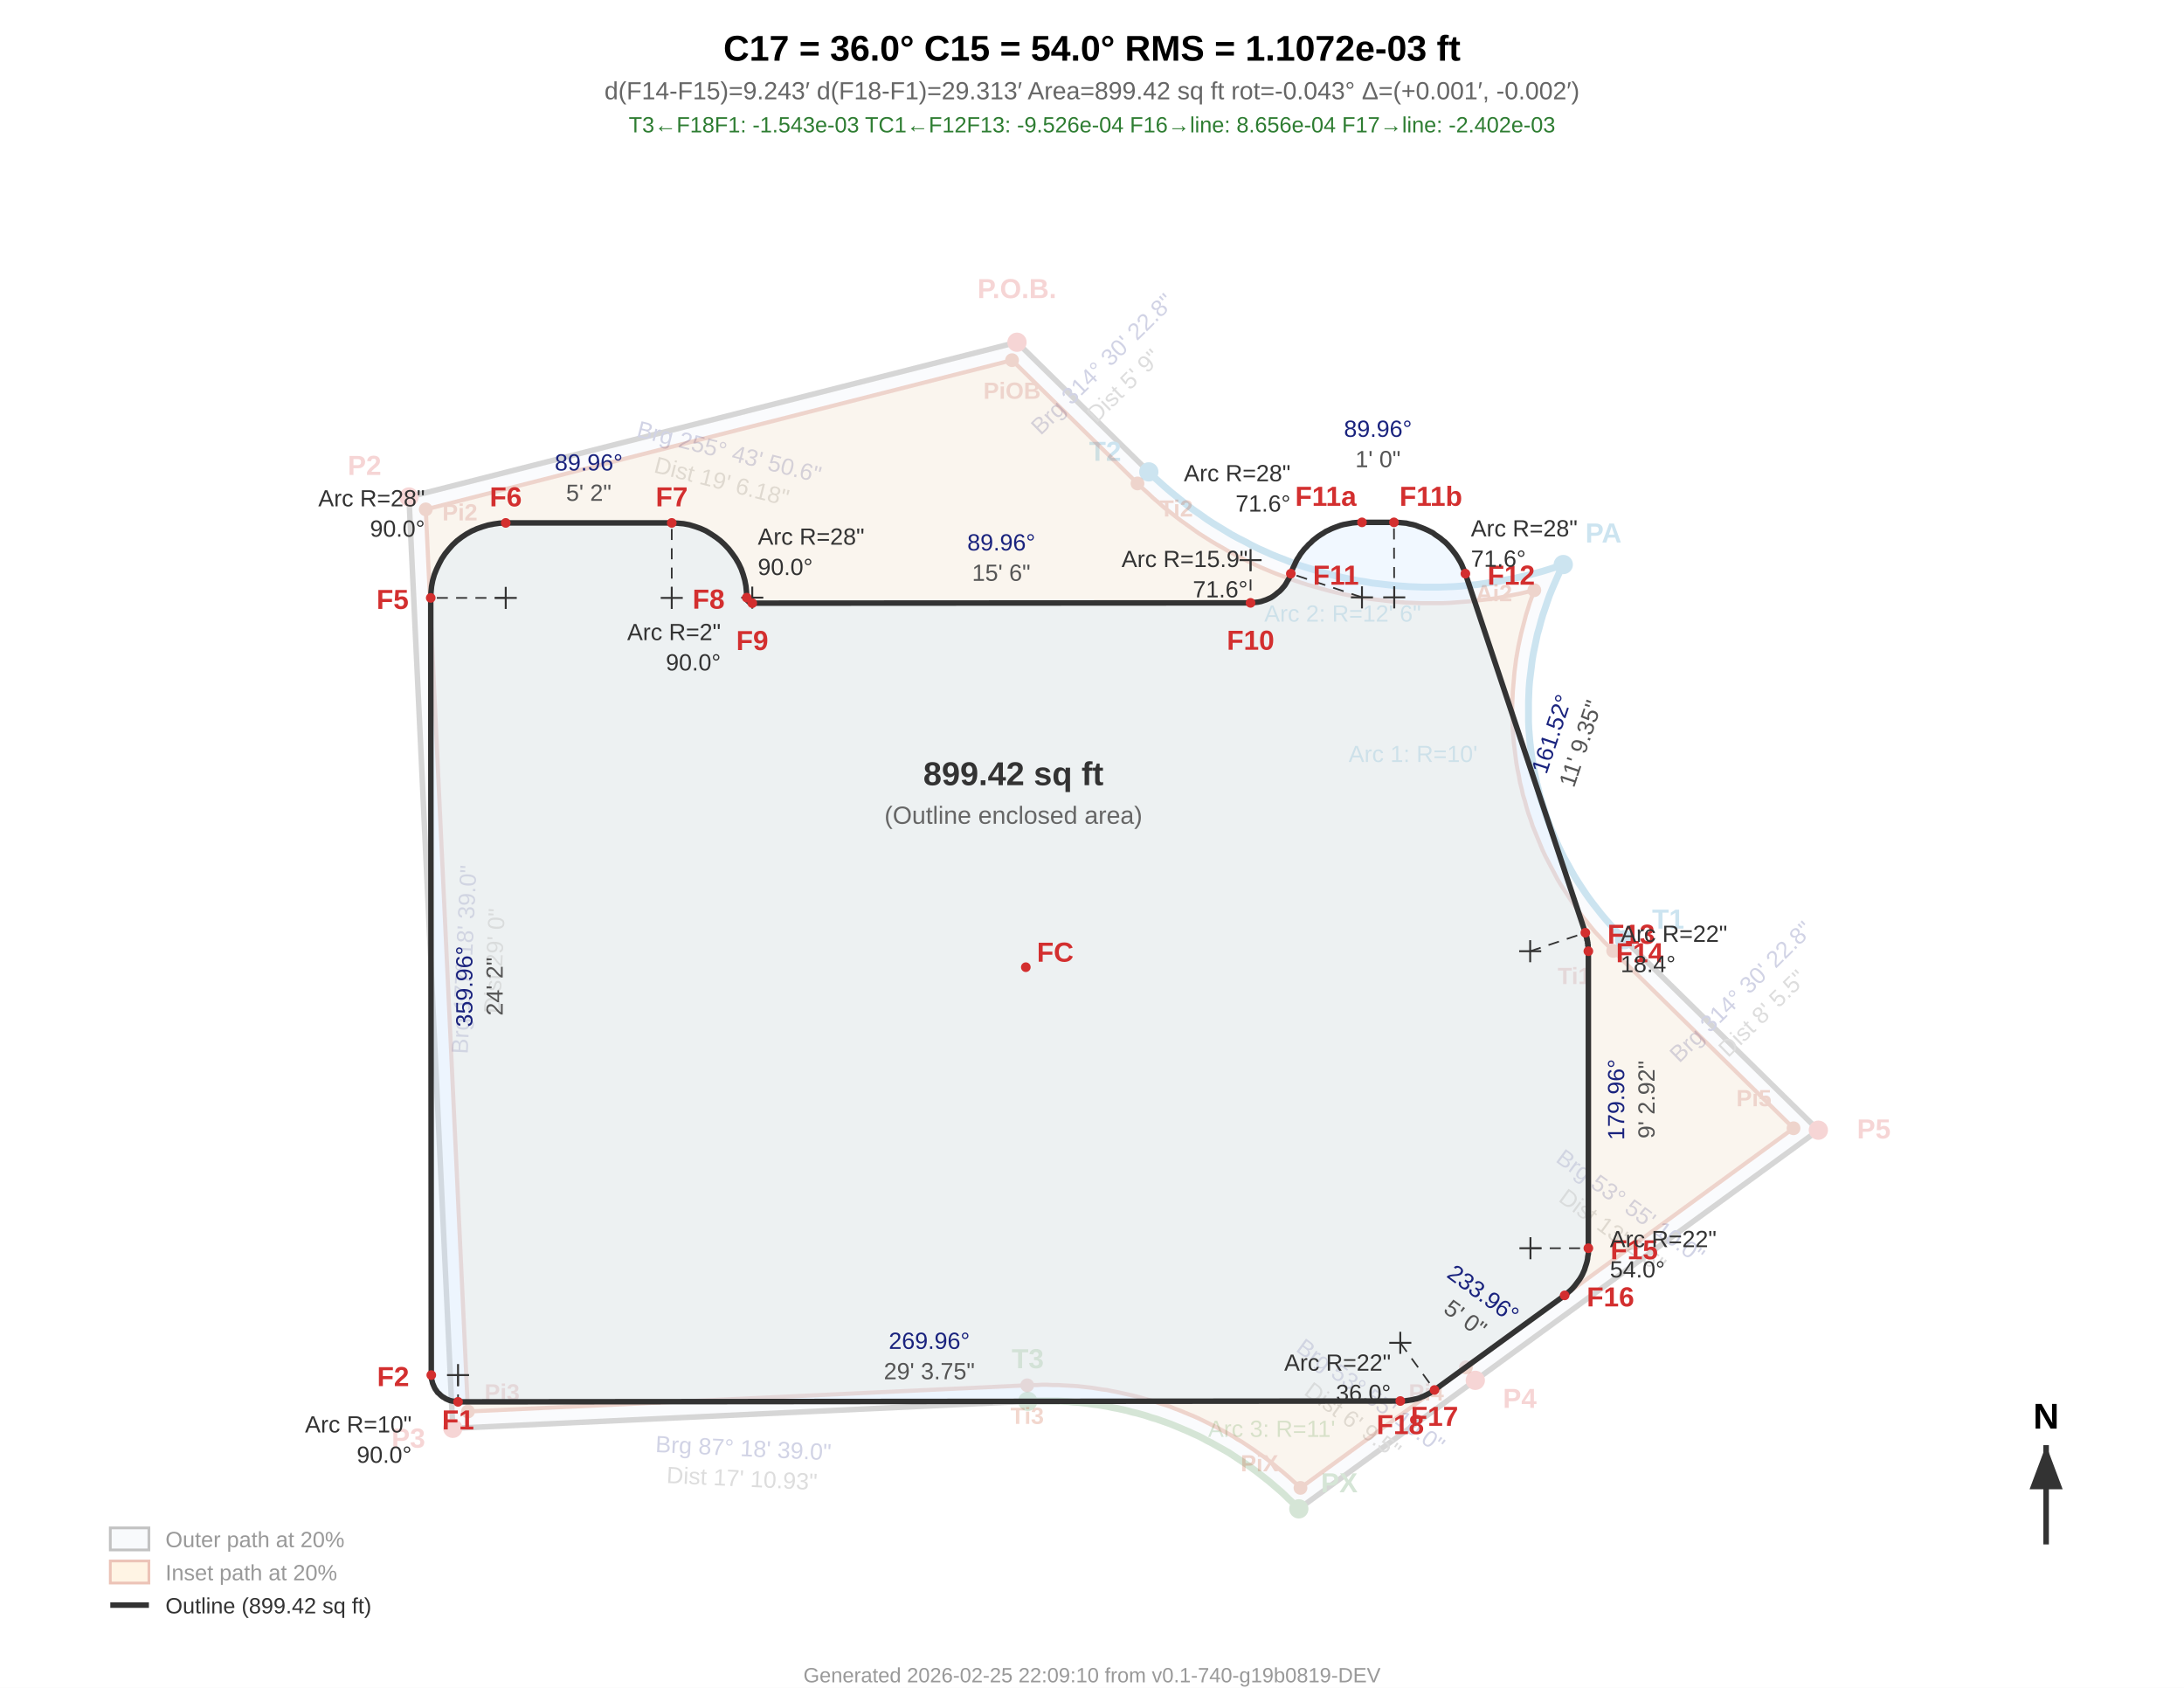
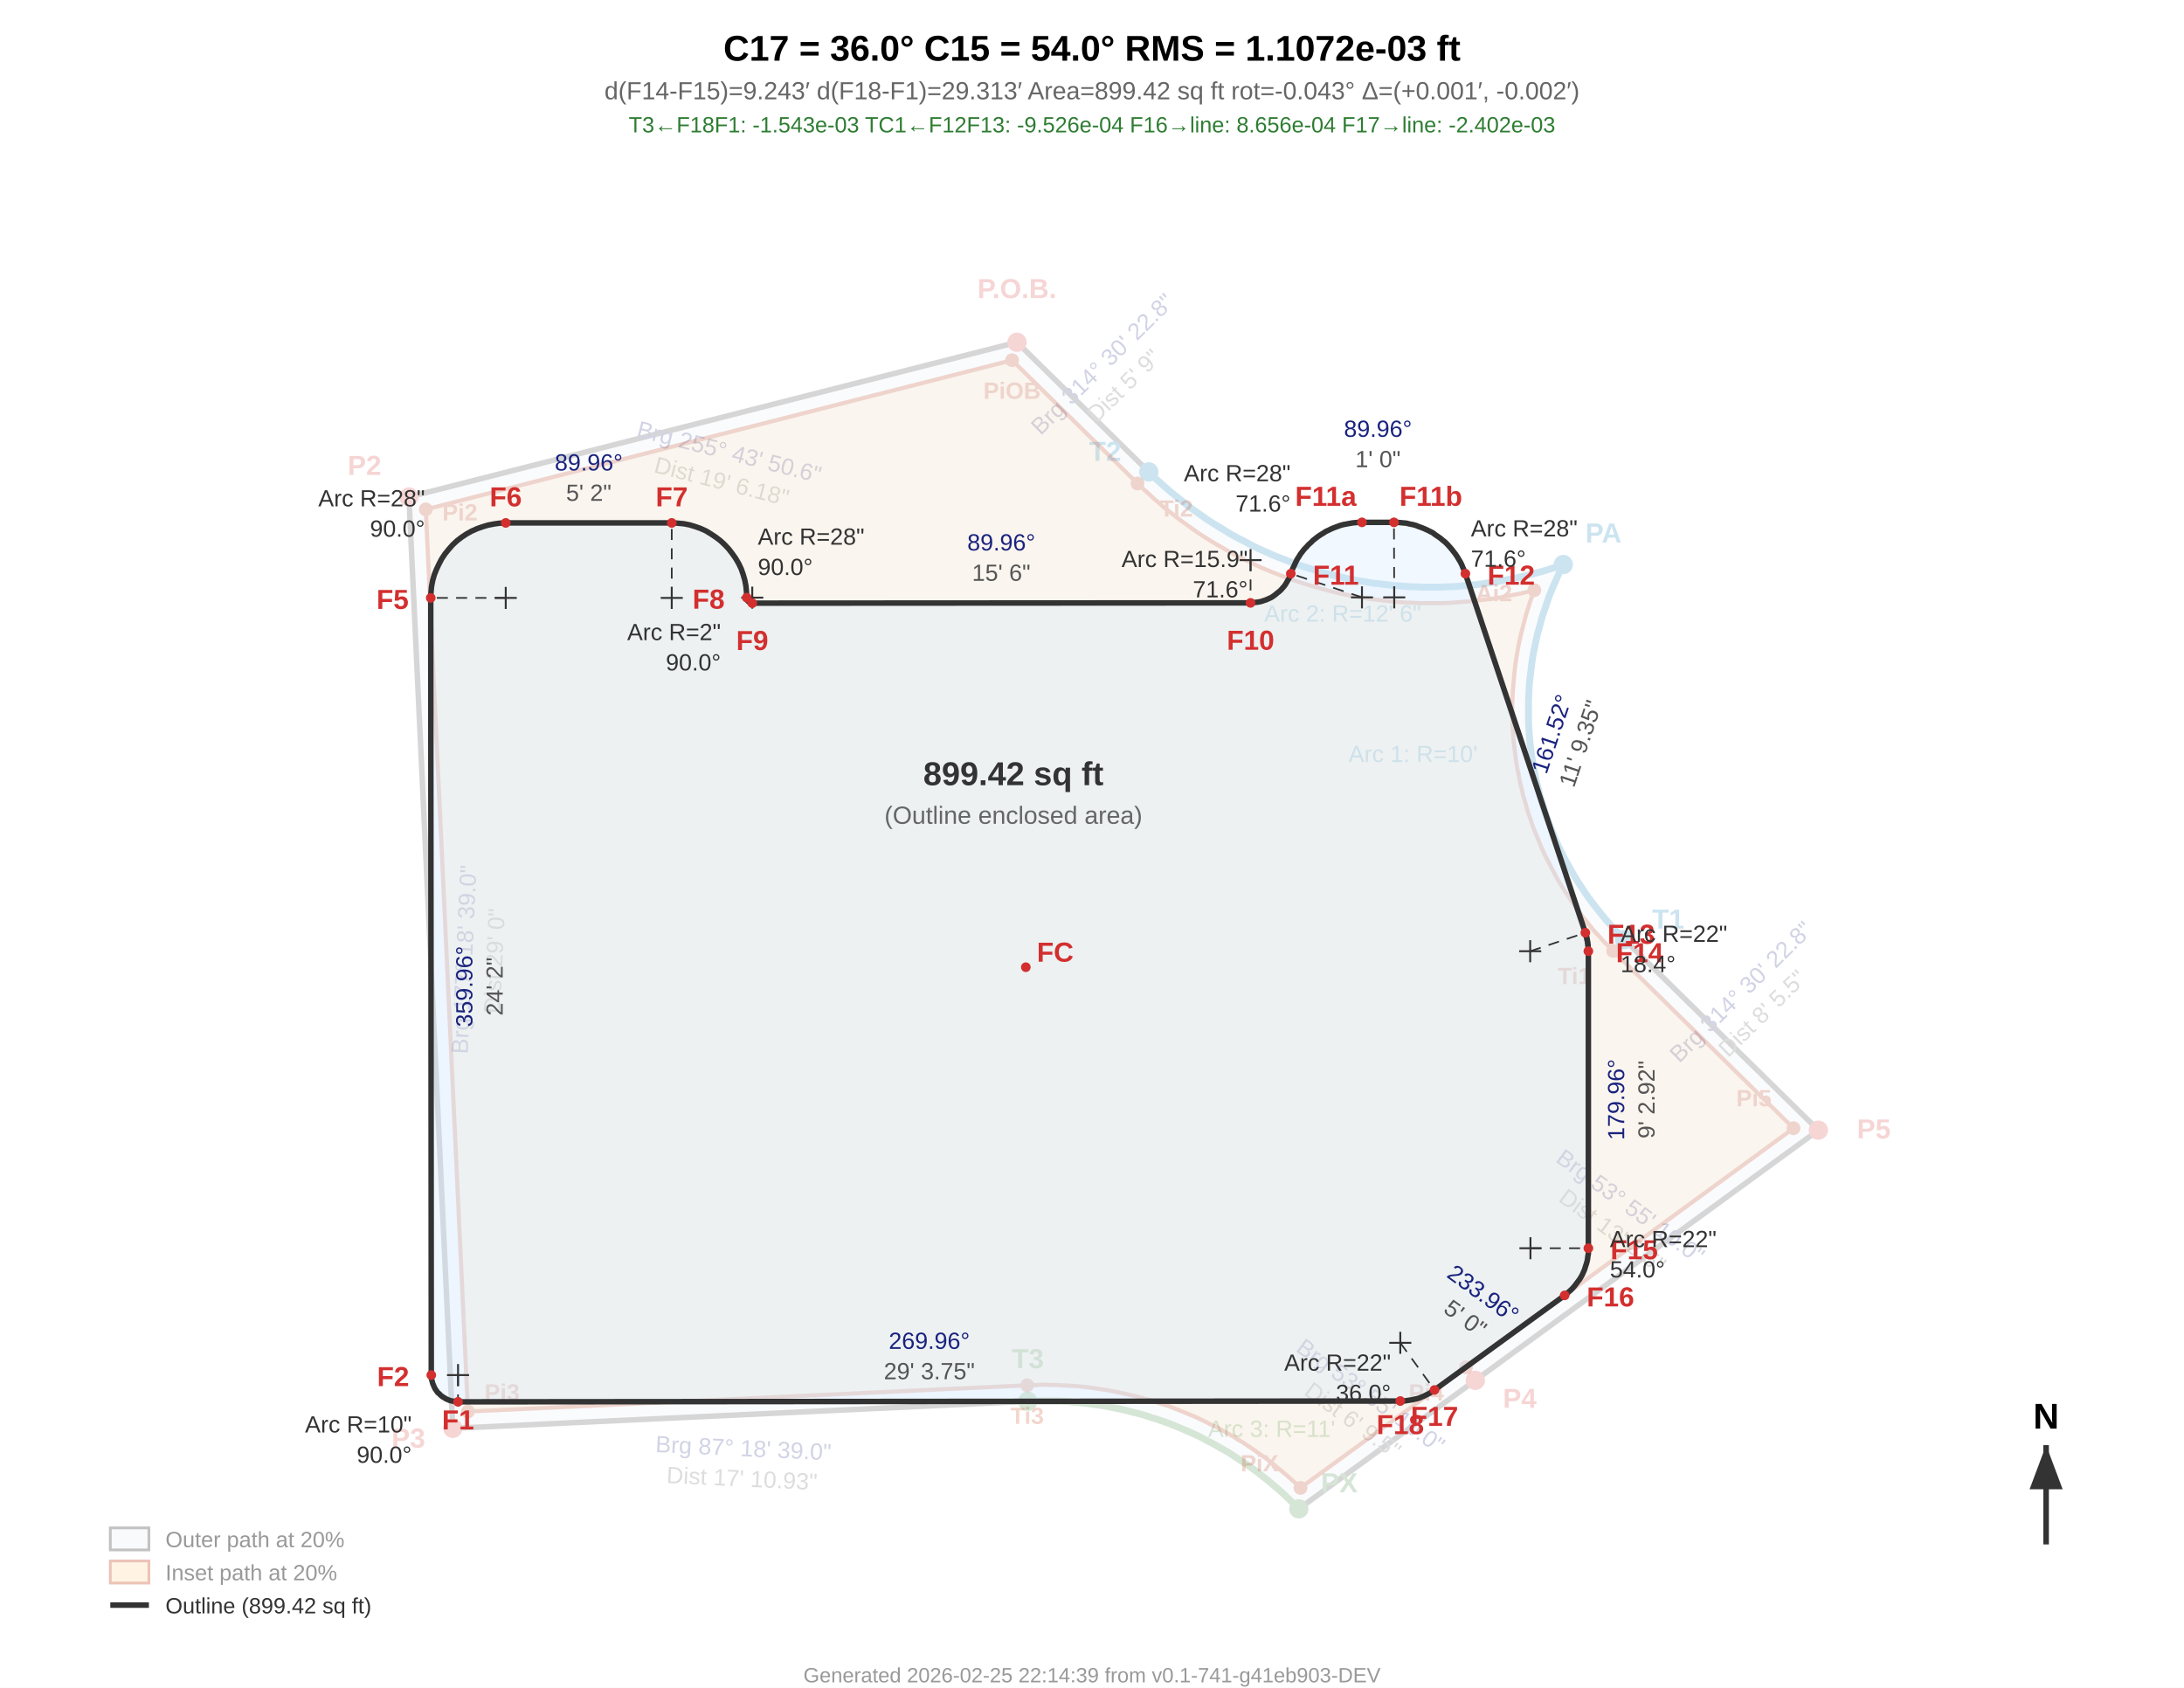
<svg xmlns="http://www.w3.org/2000/svg" width="792" height="612" viewBox="0 0 792 612">
  <rect width="792" height="612" fill="white" />
  <defs>
    <marker id="ah" markerWidth="8" markerHeight="6" refX="8" refY="3" orient="auto">
      <polygon points="0 0, 8 3, 0 6" fill="#333" />
    </marker>
    <clipPath id="page">
      <rect width="792" height="612" />
    </clipPath>
  </defs>
  <text x="396.0" y="22" text-anchor="middle" font-family="Arial" font-size="13" font-weight="bold">C17 = 36.0°   C15 = 54.0°   RMS = 1.1072e-03 ft</text>
  <text x="396.0" y="36" text-anchor="middle" font-family="Arial" font-size="9" fill="#666">d(F14-F15)=9.243′  d(F18-F1)=29.313′  Area=899.42 sq ft  rot=-0.043°  Δ=(+0.001′, -0.002′)</text>
  <text x="396.0" y="48" text-anchor="middle" font-family="Arial" font-size="8" fill="#2E7D32">T3←F18F1: -1.543e-03   TC1←F12F13: -9.526e-04   F16→line: 8.656e-04   F17→line: -2.402e-03</text>
  <g opacity="0.2">
    <polygon points="368.8,124.1 148.3,180.2 164.2,517.9 535.0,500.5 659.4,409.8" fill="none" stroke="#bbb" stroke-width="0.8" stroke-dasharray="4,4" />
    <polygon points="368.8,124.1 148.3,180.2 164.2,517.9 372.7,508.1 374.6,508.0 376.4,508.0 378.2,508.0 380.0,508.0 381.8,508.0 383.6,508.0 385.5,508.1 387.3,508.2 389.1,508.4 390.9,508.5 392.7,508.7 394.5,508.9 396.3,509.2 398.1,509.4 399.9,509.7 401.7,510.0 403.5,510.4 405.2,510.7 407.0,511.1 408.8,511.5 410.5,512.0 412.3,512.4 414.1,512.9 415.8,513.4 417.5,514.0 419.3,514.5 421.0,515.1 422.7,515.7 424.4,516.3 426.1,517.0 427.8,517.7 429.4,518.4 431.1,519.1 432.8,519.9 434.4,520.6 436.0,521.4 437.6,522.3 439.2,523.1 440.8,524.0 442.4,524.9 444.0,525.8 445.6,526.7 447.1,527.7 448.6,528.7 450.1,529.7 451.6,530.7 453.1,531.7 454.6,532.8 456.1,533.9 457.5,535.0 458.9,536.1 460.3,537.2 461.7,538.4 463.1,539.6 464.5,540.8 465.8,542.0 467.1,543.3 468.4,544.5 469.7,545.8 471.0,547.1 535.0,500.5 659.4,409.8 589.1,340.7 587.4,338.9 585.7,337.2 584.0,335.3 582.4,333.5 580.8,331.6 579.3,329.7 577.8,327.8 576.3,325.8 574.9,323.8 573.5,321.7 572.2,319.7 570.9,317.6 569.7,315.5 568.5,313.3 567.3,311.2 566.2,309.0 565.1,306.7 564.1,304.5 563.2,302.3 562.2,300.0 561.4,297.7 560.6,295.4 559.8,293.0 559.1,290.7 558.4,288.3 557.8,285.9 557.2,283.6 556.7,281.2 556.2,278.7 555.8,276.3 555.4,273.9 555.1,271.5 554.8,269.0 554.6,266.6 554.4,264.1 554.3,261.7 554.3,259.2 554.3,256.8 554.3,254.3 554.4,251.8 554.5,249.4 554.7,246.9 555.0,244.5 555.3,242.1 555.6,239.6 556.0,237.2 556.5,234.8 557.0,232.4 557.5,230.0 558.2,227.6 558.8,225.3 559.5,222.9 560.3,220.6 561.1,218.2 561.9,215.9 562.8,213.7 563.8,211.4 564.8,209.1 565.8,206.9 566.9,204.7 564.3,205.6 561.8,206.4 559.2,207.2 556.6,207.9 553.9,208.6 551.3,209.2 548.7,209.8 546.0,210.3 543.4,210.8 540.7,211.2 538.0,211.6 535.3,212.0 532.6,212.2 529.9,212.5 527.3,212.7 524.5,212.8 521.8,212.9 519.1,212.9 516.4,212.9 513.7,212.8 511.0,212.7 508.3,212.5 505.6,212.3 502.9,212.0 500.3,211.7 497.6,211.4 494.9,210.9 492.2,210.5 489.6,210.0 486.9,209.4 484.3,208.8 481.7,208.1 479.1,207.4 476.5,206.6 473.9,205.8 471.3,205.0 468.8,204.1 466.3,203.1 463.7,202.1 461.2,201.1 458.8,200.0 456.3,198.9 453.9,197.7 451.5,196.4 449.1,195.2 446.7,193.9 444.4,192.5 442.1,191.1 439.8,189.7 437.5,188.2 435.3,186.6 433.1,185.1 430.9,183.5 428.8,181.8 426.7,180.1 424.6,178.4 422.5,176.6 420.5,174.8 418.5,173.0 416.6,171.1" fill="#e8edf5" stroke="none" />
    <line x1="368.8" y1="124.1" x2="148.3" y2="180.2" stroke="#333" stroke-width="2.0" />
    <line x1="148.3" y1="180.2" x2="164.2" y2="517.9" stroke="#333" stroke-width="2.0" />
    <line x1="164.2" y1="517.9" x2="372.7" y2="508.1" stroke="#333" stroke-width="2.0" />
    <line x1="471.0" y1="547.1" x2="535.0" y2="500.5" stroke="#333" stroke-width="2.0" />
    <line x1="535.0" y1="500.5" x2="659.4" y2="409.8" stroke="#333" stroke-width="2.0" />
    <line x1="659.4" y1="409.8" x2="589.1" y2="340.7" stroke="#333" stroke-width="2.0" />
    <line x1="416.6" y1="171.1" x2="368.8" y2="124.1" stroke="#333" stroke-width="2.0" />
    <polyline points="589.1,340.7 587.4,338.9 585.7,337.2 584.0,335.3 582.4,333.5 580.8,331.6 579.3,329.7 577.8,327.8 576.3,325.8 574.9,323.8 573.5,321.7 572.2,319.7 570.9,317.6 569.7,315.5 568.5,313.3 567.3,311.2 566.2,309.0 565.1,306.7 564.1,304.5 563.2,302.3 562.2,300.0 561.4,297.7 560.6,295.4 559.8,293.0 559.1,290.7 558.4,288.3 557.8,285.9 557.2,283.6 556.7,281.2 556.2,278.7 555.8,276.3 555.4,273.9 555.1,271.5 554.8,269.0 554.6,266.6 554.4,264.1 554.3,261.7 554.3,259.2 554.3,256.8 554.3,254.3 554.4,251.8 554.5,249.4 554.7,246.9 555.0,244.5 555.3,242.1 555.6,239.6 556.0,237.2 556.5,234.8 557.0,232.4 557.5,230.0 558.2,227.6 558.8,225.3 559.5,222.9 560.3,220.6 561.1,218.2 561.9,215.9 562.8,213.7 563.8,211.4 564.8,209.1 565.8,206.9 566.9,204.7" fill="none" stroke="#0077B6" stroke-width="2.5" stroke-linecap="round" />
    <polyline points="566.9,204.7 564.3,205.6 561.8,206.4 559.2,207.2 556.6,207.9 553.9,208.6 551.3,209.2 548.7,209.8 546.0,210.3 543.4,210.8 540.7,211.2 538.0,211.6 535.3,212.0 532.6,212.2 529.9,212.5 527.3,212.7 524.5,212.8 521.8,212.9 519.1,212.9 516.4,212.9 513.7,212.8 511.0,212.7 508.3,212.5 505.6,212.3 502.9,212.0 500.3,211.7 497.6,211.4 494.9,210.9 492.2,210.5 489.6,210.0 486.9,209.4 484.3,208.8 481.7,208.1 479.1,207.4 476.5,206.6 473.9,205.8 471.3,205.0 468.8,204.1 466.3,203.1 463.7,202.1 461.2,201.1 458.8,200.0 456.3,198.9 453.9,197.7 451.5,196.4 449.1,195.2 446.7,193.9 444.4,192.5 442.1,191.1 439.8,189.7 437.5,188.2 435.3,186.6 433.1,185.1 430.9,183.5 428.8,181.8 426.7,180.1 424.6,178.4 422.5,176.6 420.5,174.8 418.5,173.0 416.6,171.1" fill="none" stroke="#0077B6" stroke-width="2.5" stroke-linecap="round" />
    <polyline points="372.7,508.1 374.6,508.0 376.4,508.0 378.2,508.0 380.0,508.0 381.8,508.0 383.6,508.0 385.5,508.1 387.3,508.2 389.1,508.4 390.9,508.5 392.7,508.7 394.5,508.9 396.3,509.2 398.1,509.4 399.9,509.7 401.7,510.0 403.5,510.4 405.2,510.7 407.0,511.1 408.8,511.5 410.5,512.0 412.3,512.4 414.1,512.9 415.8,513.4 417.5,514.0 419.3,514.5 421.0,515.1 422.7,515.7 424.4,516.3 426.1,517.0 427.8,517.7 429.4,518.4 431.1,519.1 432.8,519.9 434.4,520.6 436.0,521.4 437.6,522.3 439.2,523.1 440.8,524.0 442.4,524.9 444.0,525.8 445.6,526.7 447.1,527.7 448.6,528.7 450.1,529.7 451.6,530.7 453.1,531.7 454.6,532.8 456.1,533.9 457.5,535.0 458.9,536.1 460.3,537.2 461.7,538.4 463.1,539.6 464.5,540.8 465.8,542.0 467.1,543.3 468.4,544.5 469.7,545.8 471.0,547.1" fill="none" stroke="#2E7D32" stroke-width="2.5" stroke-linecap="round" />
    <circle cx="368.8" cy="124.1" r="3.5" fill="#d32f2f" />
    <text x="368.8" y="108.1" text-anchor="middle" font-family="Arial" font-size="10" font-weight="bold" fill="#d32f2f">P.O.B.</text>
    <circle cx="148.3" cy="180.2" r="3.5" fill="#d32f2f" />
    <text x="138.3" y="172.2" text-anchor="end" font-family="Arial" font-size="10" font-weight="bold" fill="#d32f2f">P2</text>
    <circle cx="164.2" cy="517.9" r="3.5" fill="#d32f2f" />
    <text x="154.2" y="524.9" text-anchor="end" font-family="Arial" font-size="10" font-weight="bold" fill="#d32f2f">P3</text>
    <circle cx="372.7" cy="508.1" r="3.5" fill="#2E7D32" />
    <text x="372.7" y="496.1" text-anchor="middle" font-family="Arial" font-size="10" font-weight="bold" fill="#2E7D32">T3</text>
    <circle cx="471.0" cy="547.1" r="3.5" fill="#2E7D32" />
    <text x="479.0" y="541.1" text-anchor="start" font-family="Arial" font-size="10" font-weight="bold" fill="#2E7D32">PX</text>
    <circle cx="535.0" cy="500.5" r="3.5" fill="#d32f2f" />
    <text x="545.0" y="510.5" text-anchor="start" font-family="Arial" font-size="10" font-weight="bold" fill="#d32f2f">P4</text>
    <circle cx="659.4" cy="409.8" r="3.5" fill="#d32f2f" />
    <text x="673.4" y="412.8" text-anchor="start" font-family="Arial" font-size="10" font-weight="bold" fill="#d32f2f">P5</text>
    <circle cx="589.1" cy="340.7" r="3.5" fill="#0077B6" />
    <text x="599.1" y="336.7" text-anchor="start" font-family="Arial" font-size="10" font-weight="bold" fill="#0077B6">T1</text>
    <circle cx="566.9" cy="204.7" r="3.5" fill="#0077B6" />
    <text x="574.9" y="196.7" text-anchor="start" font-family="Arial" font-size="10" font-weight="bold" fill="#0077B6">PA</text>
    <circle cx="416.6" cy="171.1" r="3.5" fill="#0077B6" />
    <text x="406.6" y="167.1" text-anchor="end" font-family="Arial" font-size="10" font-weight="bold" fill="#0077B6">T2</text>
    <g transform="translate(263.0,169.6) rotate(14.3)">
      <text x="0" y="-3" text-anchor="middle" font-family="Arial" font-size="8.5" fill="#1a237e">Brg 255° 43' 50.6"</text>
      <text x="0" y="8" text-anchor="middle" font-family="Arial" font-size="8.5" fill="#555">Dist 19' 6.18"</text>
    </g>
    <g transform="translate(174.2,348.2) rotate(-87.3)">
      <text x="0" y="-3" text-anchor="middle" font-family="Arial" font-size="8.5" fill="#1a237e">Brg 177° 18' 39.0"</text>
      <text x="0" y="8" text-anchor="middle" font-family="Arial" font-size="8.5" fill="#555">Dist 29' 0"</text>
    </g>
    <g transform="translate(269.3,531.0) rotate(2.7)">
      <text x="0" y="-3" text-anchor="middle" font-family="Arial" font-size="8.5" fill="#1a237e">Brg 87° 18' 39.0"</text>
      <text x="0" y="8" text-anchor="middle" font-family="Arial" font-size="8.5" fill="#555">Dist 17' 10.93"</text>
    </g>
    <g transform="translate(493.6,510.9) rotate(36.1)">
      <text x="0" y="-3" text-anchor="middle" font-family="Arial" font-size="8.5" fill="#1a237e">Brg 53° 55' 10.0"</text>
      <text x="0" y="8" text-anchor="middle" font-family="Arial" font-size="8.5" fill="#555">Dist 6' 9.5"</text>
    </g>
    <g transform="translate(587.8,442.2) rotate(36.1)">
      <text x="0" y="-3" text-anchor="middle" font-family="Arial" font-size="8.5" fill="#1a237e">Brg 53° 55' 10.0"</text>
      <text x="0" y="8" text-anchor="middle" font-family="Arial" font-size="8.5" fill="#555">Dist 13' 2.5"</text>
    </g>
    <g transform="translate(635.5,363.8) rotate(-44.5)">
      <text x="0" y="-3" text-anchor="middle" font-family="Arial" font-size="8.5" fill="#1a237e">Brg 314° 30' 22.8"</text>
      <text x="0" y="8" text-anchor="middle" font-family="Arial" font-size="8.5" fill="#555">Dist 8' 5.5"</text>
    </g>
    <g transform="translate(403.9,136.2) rotate(-44.5)">
      <text x="0" y="-3" text-anchor="middle" font-family="Arial" font-size="8.5" fill="#1a237e">Brg 314° 30' 22.8"</text>
      <text x="0" y="8" text-anchor="middle" font-family="Arial" font-size="8.5" fill="#555">Dist 5' 9"</text>
    </g>
    <text x="535.8" y="276.3" text-anchor="end" font-family="Arial" font-size="8.5" fill="#0077B6">Arc 1: R=10'</text>
    <text x="486.9" y="225.4" text-anchor="middle" font-family="Arial" font-size="8.5" fill="#0077B6">Arc 2: R=12' 6"</text>
    <text x="438.1" y="521.0" text-anchor="start" font-family="Arial" font-size="8.5" fill="#2E7D32">Arc 3: R=11'</text>
  </g>
  <g opacity="0.2">
    <polygon points="367.0,130.6 154.4,184.7 169.7,511.8 372.5,502.3 374.3,502.2 376.1,502.2 377.9,502.1 379.7,502.1 381.5,502.2 383.4,502.2 385.2,502.3 387.0,502.4 388.8,502.5 390.6,502.6 392.4,502.8 394.2,503.0 396.0,503.2 397.8,503.5 399.6,503.8 401.4,504.0 403.2,504.4 404.9,504.7 406.7,505.1 408.5,505.5 410.3,505.9 412.0,506.3 413.8,506.8 415.5,507.3 417.3,507.8 419.0,508.3 420.7,508.9 422.4,509.4 424.2,510.0 425.9,510.7 427.5,511.3 429.2,512.0 430.9,512.7 432.6,513.4 434.2,514.1 435.9,514.9 437.5,515.7 439.1,516.5 440.8,517.3 442.4,518.2 443.9,519.0 445.5,519.9 447.1,520.8 448.6,521.8 450.2,522.7 451.7,523.7 453.2,524.7 454.7,525.7 456.2,526.8 457.7,527.8 459.2,528.9 460.6,530.0 462.0,531.1 463.4,532.3 464.8,533.4 466.2,534.6 467.6,535.8 468.9,537.0 470.3,538.2 471.6,539.5 531.6,495.8 650.4,409.1 585.0,344.8 583.4,343.2 581.7,341.5 580.1,339.7 578.5,338.0 577.0,336.2 575.5,334.3 574.0,332.5 572.6,330.6 571.2,328.7 569.9,326.8 568.6,324.8 567.3,322.8 566.0,320.8 564.8,318.8 563.7,316.7 562.6,314.6 561.5,312.5 560.4,310.4 559.4,308.3 558.5,306.1 557.6,303.9 556.7,301.7 555.8,299.5 555.1,297.3 554.3,295.1 553.6,292.8 553.0,290.5 552.3,288.3 551.8,286.0 551.2,283.7 550.8,281.3 550.3,279.0 549.9,276.7 549.6,274.4 549.3,272.0 549.0,269.7 548.8,267.3 548.6,265.0 548.5,262.6 548.5,260.2 548.4,257.9 548.4,255.5 548.5,253.2 548.6,250.8 548.8,248.4 549.0,246.1 549.2,243.7 549.5,241.4 549.8,239.0 550.2,236.7 550.6,234.4 551.1,232.1 551.6,229.8 552.2,227.5 552.8,225.2 553.4,222.9 554.1,220.7 554.8,218.4 555.6,216.2 556.4,214.0 553.9,214.6 551.4,215.2 548.8,215.7 546.3,216.2 543.7,216.7 541.2,217.1 538.6,217.4 536.0,217.7 533.4,218.0 530.9,218.2 528.3,218.4 525.7,218.6 523.1,218.7 520.5,218.7 517.9,218.7 515.3,218.7 512.7,218.6 510.1,218.5 507.5,218.3 504.9,218.1 502.3,217.8 499.8,217.5 497.2,217.2 494.6,216.8 492.1,216.4 489.5,215.9 487.0,215.4 484.4,214.8 481.9,214.2 479.4,213.5 476.9,212.8 474.4,212.1 471.9,211.3 469.5,210.5 467.0,209.6 464.6,208.7 462.2,207.8 459.8,206.8 457.4,205.8 455.0,204.7 452.7,203.6 450.3,202.4 448.0,201.2 445.7,200.0 443.5,198.7 441.2,197.4 439.0,196.1 436.8,194.7 434.6,193.3 432.5,191.8 430.4,190.3 428.3,188.8 426.2,187.2 424.2,185.6 422.1,184.0 420.2,182.3 418.2,180.6 416.3,178.8 414.4,177.1 412.5,175.3" fill="rgba(255,152,0,0.3)" stroke="none" />
    <line x1="367.0" y1="130.6" x2="154.4" y2="184.7" stroke="#BF360C" stroke-width="1.5" />
    <line x1="154.4" y1="184.7" x2="169.7" y2="511.8" stroke="#BF360C" stroke-width="1.5" />
    <line x1="169.7" y1="511.8" x2="372.5" y2="502.3" stroke="#BF360C" stroke-width="1.5" />
    <line x1="471.6" y1="539.5" x2="531.6" y2="495.8" stroke="#BF360C" stroke-width="1.5" />
    <line x1="531.6" y1="495.8" x2="650.4" y2="409.1" stroke="#BF360C" stroke-width="1.5" />
    <line x1="650.4" y1="409.1" x2="585.0" y2="344.8" stroke="#BF360C" stroke-width="1.5" />
    <line x1="412.5" y1="175.3" x2="367.0" y2="130.6" stroke="#BF360C" stroke-width="1.5" />
    <polyline points="585.0,344.8 583.4,343.2 581.7,341.5 580.1,339.7 578.5,338.0 577.0,336.2 575.5,334.3 574.0,332.5 572.6,330.6 571.2,328.7 569.9,326.8 568.6,324.8 567.3,322.8 566.0,320.8 564.8,318.8 563.7,316.7 562.6,314.6 561.5,312.5 560.4,310.4 559.4,308.3 558.5,306.1 557.6,303.9 556.7,301.7 555.8,299.5 555.1,297.3 554.3,295.1 553.6,292.8 553.0,290.5 552.3,288.3 551.8,286.0 551.2,283.7 550.8,281.3 550.3,279.0 549.9,276.7 549.6,274.4 549.3,272.0 549.0,269.7 548.8,267.3 548.6,265.0 548.5,262.6 548.5,260.2 548.4,257.9 548.4,255.5 548.5,253.2 548.6,250.8 548.8,248.4 549.0,246.1 549.2,243.7 549.5,241.4 549.8,239.0 550.2,236.7 550.6,234.4 551.1,232.1 551.6,229.8 552.2,227.5 552.8,225.2 553.4,222.9 554.1,220.7 554.8,218.4 555.6,216.2 556.4,214.0" fill="none" stroke="#BF360C" stroke-width="1.5" stroke-linecap="round" />
    <polyline points="556.4,214.0 553.9,214.6 551.4,215.2 548.8,215.7 546.3,216.2 543.7,216.7 541.2,217.1 538.6,217.4 536.0,217.7 533.4,218.0 530.9,218.2 528.3,218.4 525.7,218.6 523.1,218.7 520.5,218.7 517.9,218.7 515.3,218.7 512.7,218.6 510.1,218.5 507.5,218.3 504.9,218.1 502.3,217.8 499.8,217.5 497.2,217.2 494.6,216.8 492.1,216.4 489.5,215.9 487.0,215.4 484.4,214.8 481.9,214.2 479.4,213.5 476.9,212.8 474.4,212.1 471.9,211.3 469.5,210.5 467.0,209.6 464.6,208.7 462.2,207.8 459.8,206.8 457.4,205.8 455.0,204.7 452.7,203.6 450.3,202.4 448.0,201.2 445.7,200.0 443.5,198.7 441.2,197.4 439.0,196.1 436.8,194.7 434.6,193.3 432.5,191.8 430.4,190.3 428.3,188.8 426.2,187.2 424.2,185.6 422.1,184.0 420.2,182.3 418.2,180.6 416.3,178.8 414.4,177.1 412.5,175.3" fill="none" stroke="#BF360C" stroke-width="1.5" stroke-linecap="round" />
    <polyline points="372.5,502.3 374.3,502.2 376.1,502.2 377.9,502.1 379.7,502.1 381.5,502.2 383.4,502.2 385.2,502.3 387.0,502.4 388.8,502.5 390.6,502.6 392.4,502.8 394.2,503.0 396.0,503.2 397.8,503.5 399.6,503.8 401.4,504.0 403.2,504.4 404.9,504.7 406.7,505.1 408.5,505.5 410.3,505.9 412.0,506.3 413.8,506.8 415.5,507.3 417.3,507.8 419.0,508.3 420.7,508.9 422.4,509.4 424.2,510.0 425.9,510.7 427.5,511.3 429.2,512.0 430.9,512.7 432.6,513.4 434.2,514.1 435.9,514.9 437.5,515.7 439.1,516.5 440.8,517.3 442.4,518.2 443.9,519.0 445.5,519.9 447.1,520.8 448.6,521.8 450.2,522.7 451.7,523.7 453.2,524.7 454.7,525.7 456.2,526.8 457.7,527.8 459.2,528.9 460.6,530.0 462.0,531.1 463.4,532.3 464.8,533.4 466.2,534.6 467.6,535.8 468.9,537.0 470.3,538.2 471.6,539.5" fill="none" stroke="#BF360C" stroke-width="1.5" stroke-linecap="round" />
    <circle cx="367.0" cy="130.6" r="2.5" fill="#BF360C" />
    <text x="367.0" y="144.6" text-anchor="middle" font-family="Arial" font-size="8.5" font-weight="bold" fill="#BF360C">PiOB</text>
    <circle cx="154.4" cy="184.7" r="2.5" fill="#BF360C" />
    <text x="160.4" y="188.7" text-anchor="start" font-family="Arial" font-size="8.5" font-weight="bold" fill="#BF360C">Pi2</text>
    <circle cx="169.7" cy="511.8" r="2.5" fill="#BF360C" />
    <text x="175.7" y="507.8" text-anchor="start" font-family="Arial" font-size="8.5" font-weight="bold" fill="#BF360C">Pi3</text>
    <circle cx="372.5" cy="502.3" r="2.5" fill="#BF360C" />
    <text x="372.5" y="516.3" text-anchor="middle" font-family="Arial" font-size="8.5" font-weight="bold" fill="#BF360C">Ti3</text>
    <circle cx="471.6" cy="539.5" r="2.5" fill="#BF360C" />
    <text x="463.6" y="533.5" text-anchor="end" font-family="Arial" font-size="8.5" font-weight="bold" fill="#BF360C">PiX</text>
    <circle cx="531.6" cy="495.8" r="2.5" fill="#BF360C" />
    <text x="523.6" y="507.8" text-anchor="end" font-family="Arial" font-size="8.5" font-weight="bold" fill="#BF360C">Pi4</text>
    <circle cx="650.4" cy="409.1" r="2.5" fill="#BF360C" />
    <text x="642.4" y="401.1" text-anchor="end" font-family="Arial" font-size="8.5" font-weight="bold" fill="#BF360C">Pi5</text>
    <circle cx="585.0" cy="344.8" r="2.5" fill="#BF360C" />
    <text x="577.0" y="356.8" text-anchor="end" font-family="Arial" font-size="8.5" font-weight="bold" fill="#BF360C">Ti1</text>
    <circle cx="556.4" cy="214.0" r="2.5" fill="#BF360C" />
    <text x="548.4" y="218.0" text-anchor="end" font-family="Arial" font-size="8.5" font-weight="bold" fill="#BF360C">Ai2</text>
    <circle cx="412.5" cy="175.3" r="2.5" fill="#BF360C" />
    <text x="420.5" y="187.3" text-anchor="start" font-family="Arial" font-size="8.5" font-weight="bold" fill="#BF360C">Ti2</text>
  </g>
  <polygon points="166.1,508.3 165.4,508.2 164.6,508.1 163.9,508.0 163.1,507.8 162.4,507.5 161.7,507.2 161.1,506.8 160.4,506.4 159.8,505.9 159.3,505.4 158.7,504.9 158.3,504.3 157.8,503.6 157.5,503.0 157.2,502.3 156.9,501.6 156.7,500.8 156.5,500.1 156.4,499.3 156.4,498.6 156.2,216.8 156.3,214.7 156.5,212.6 156.9,210.5 157.5,208.4 158.3,206.4 159.2,204.5 160.2,202.6 161.4,200.8 162.7,199.2 164.1,197.6 165.7,196.1 167.4,194.8 169.2,193.6 171.0,192.6 173.0,191.7 175.0,191.0 177.0,190.4 179.1,190.0 181.2,189.7 183.4,189.6 243.6,189.6 245.7,189.7 247.9,189.9 250.0,190.3 252.0,190.9 254.0,191.6 256.0,192.5 257.8,193.6 259.6,194.8 261.3,196.1 262.8,197.5 264.3,199.1 265.6,200.8 266.8,202.5 267.9,204.4 268.8,206.3 269.5,208.3 270.1,210.4 270.5,212.5 270.7,214.6 270.8,216.7 270.8,216.9 270.9,217.1 270.9,217.2 270.9,217.3 271.0,217.5 271.0,217.6 271.1,217.8 271.2,217.9 271.3,218.0 271.4,218.1 271.5,218.2 271.6,218.3 271.8,218.4 271.9,218.5 272.0,218.5 272.2,218.6 272.3,218.6 272.5,218.7 272.6,218.7 272.8,218.7 453.5,218.6 454.4,218.5 455.4,218.4 456.3,218.3 457.3,218.1 458.2,217.8 459.1,217.5 460.0,217.1 460.9,216.7 461.7,216.2 462.5,215.6 463.2,215.0 464.0,214.4 464.7,213.7 465.3,213.0 465.9,212.3 466.4,211.5 466.9,210.6 467.4,209.8 467.8,208.9 468.1,208.0 468.5,206.9 468.9,205.9 469.4,204.9 469.9,203.8 470.4,202.8 471.0,201.9 471.6,200.9 472.3,200.0 473.0,199.1 473.8,198.3 474.5,197.5 475.4,196.7 476.2,195.9 477.1,195.2 478.0,194.5 478.9,193.9 479.9,193.3 480.8,192.7 481.9,192.2 482.9,191.7 483.9,191.3 485.0,190.9 486.1,190.5 487.2,190.2 488.3,190.0 489.4,189.8 490.5,189.6 491.6,189.5 492.7,189.4 493.9,189.4 505.5,189.4 506.7,189.4 507.8,189.5 508.9,189.6 510.0,189.7 511.2,190.0 512.3,190.2 513.4,190.5 514.4,190.9 515.5,191.3 516.5,191.7 517.6,192.2 518.6,192.7 519.6,193.2 520.5,193.9 521.4,194.5 522.4,195.2 523.2,195.9 524.1,196.6 524.9,197.4 525.7,198.3 526.4,199.1 527.1,200.0 527.8,200.9 528.4,201.8 529.0,202.8 529.6,203.8 530.1,204.8 530.5,205.8 531.0,206.9 531.4,208.0 574.9,338.2 574.9,338.3 574.9,338.4 575.0,338.5 575.0,338.6 575.1,338.7 575.1,338.8 575.1,338.9 575.1,339.1 575.2,339.2 575.2,339.3 575.2,339.4 575.3,339.5 575.3,339.6 575.3,339.7 575.4,339.8 575.4,339.9 575.4,340.0 575.4,340.2 575.5,340.3 575.5,340.4 575.5,340.5 575.5,340.6 575.5,340.7 575.6,340.8 575.6,340.9 575.6,341.0 575.6,341.1 575.7,341.3 575.7,341.4 575.7,341.5 575.7,341.6 575.7,341.7 575.7,341.8 575.8,341.9 575.8,342.0 575.8,342.2 575.8,342.3 575.8,342.4 575.8,342.5 575.8,342.6 575.9,342.7 575.9,342.8 575.9,342.9 575.9,343.1 575.9,343.2 575.9,343.3 575.9,343.4 575.9,343.5 575.9,343.6 575.9,343.7 575.9,343.8 575.9,344.0 575.9,344.1 576.0,344.2 576.0,344.3 576.0,344.4 576.0,344.5 576.0,344.6 576.0,344.7 576.0,344.9 576.0,452.6 576.0,453.6 576.0,454.6 575.8,455.6 575.7,456.6 575.5,457.5 575.2,458.5 574.9,459.4 574.6,460.4 574.2,461.3 573.8,462.2 573.3,463.1 572.8,463.9 572.2,464.7 571.6,465.5 571.0,466.3 570.3,467.1 569.6,467.8 568.9,468.4 568.2,469.1 567.4,469.7 520.2,504.0 519.7,504.4 519.1,504.7 518.6,505.1 518.0,505.4 517.4,505.7 516.8,506.0 516.2,506.3 515.6,506.5 515.0,506.8 514.4,507.0 513.7,507.2 513.1,507.3 512.4,507.5 511.8,507.6 511.1,507.7 510.5,507.8 509.8,507.9 509.2,508.0 508.5,508.0 507.8,508.0" fill="rgba(200,230,255,0.25)" stroke="none" />
  <line x1="156.4" y1="498.6" x2="156.2" y2="216.8" stroke="#333" stroke-width="2.0" />
  <line x1="183.4" y1="189.6" x2="243.6" y2="189.6" stroke="#333" stroke-width="2.0" />
  <line x1="272.8" y1="218.7" x2="453.5" y2="218.6" stroke="#333" stroke-width="2.0" />
  <line x1="493.9" y1="189.4" x2="505.5" y2="189.4" stroke="#333" stroke-width="2.0" />
  <line x1="531.4" y1="208.0" x2="574.9" y2="338.2" stroke="#333" stroke-width="2.0" />
  <line x1="576.0" y1="344.9" x2="576.0" y2="452.6" stroke="#333" stroke-width="2.0" />
  <line x1="567.4" y1="469.7" x2="520.2" y2="504.0" stroke="#333" stroke-width="2.0" />
  <line x1="507.8" y1="508.0" x2="166.1" y2="508.3" stroke="#333" stroke-width="2.0" />
  <polyline points="166.1,508.3 165.4,508.2 164.6,508.1 163.9,508.0 163.1,507.8 162.4,507.5 161.7,507.2 161.1,506.8 160.4,506.4 159.8,505.9 159.3,505.4 158.7,504.9 158.3,504.3 157.8,503.6 157.5,503.0 157.2,502.3 156.9,501.6 156.7,500.8 156.5,500.1 156.4,499.3 156.4,498.6" fill="none" stroke="#333" stroke-width="2.0" stroke-linecap="round" />
  <polyline points="156.2,216.8 156.3,214.7 156.5,212.6 156.9,210.5 157.5,208.4 158.3,206.4 159.2,204.5 160.2,202.6 161.4,200.8 162.7,199.2 164.1,197.6 165.7,196.1 167.4,194.8 169.2,193.6 171.0,192.6 173.0,191.7 175.0,191.0 177.0,190.4 179.1,190.0 181.2,189.7 183.4,189.6" fill="none" stroke="#333" stroke-width="2.0" stroke-linecap="round" />
  <polyline points="243.6,189.6 245.7,189.7 247.9,189.9 250.0,190.3 252.0,190.9 254.0,191.6 256.0,192.5 257.8,193.6 259.6,194.8 261.3,196.1 262.8,197.5 264.3,199.1 265.6,200.8 266.8,202.5 267.9,204.4 268.8,206.3 269.5,208.3 270.1,210.4 270.5,212.5 270.7,214.6 270.8,216.7" fill="none" stroke="#333" stroke-width="2.0" stroke-linecap="round" />
  <polyline points="270.8,216.7 270.8,216.9 270.9,217.1 270.9,217.2 270.9,217.3 271.0,217.5 271.0,217.6 271.1,217.8 271.2,217.9 271.3,218.0 271.4,218.1 271.5,218.2 271.6,218.3 271.8,218.4 271.9,218.5 272.0,218.5 272.2,218.6 272.3,218.6 272.5,218.7 272.6,218.7 272.8,218.7" fill="none" stroke="#333" stroke-width="2.0" stroke-linecap="round" />
  <polyline points="453.5,218.6 454.4,218.5 455.4,218.4 456.3,218.3 457.3,218.1 458.2,217.8 459.1,217.5 460.0,217.1 460.9,216.7 461.7,216.2 462.5,215.6 463.2,215.0 464.0,214.4 464.7,213.7 465.3,213.0 465.9,212.3 466.4,211.5 466.9,210.6 467.4,209.8 467.8,208.9 468.1,208.0" fill="none" stroke="#333" stroke-width="2.0" stroke-linecap="round" />
  <polyline points="468.1,208.0 468.5,206.9 468.9,205.9 469.4,204.9 469.9,203.8 470.4,202.8 471.0,201.9 471.6,200.9 472.3,200.0 473.0,199.1 473.8,198.3 474.5,197.5 475.4,196.7 476.2,195.9 477.1,195.2 478.0,194.5 478.9,193.9 479.9,193.3 480.8,192.7 481.9,192.2 482.9,191.7 483.9,191.3 485.0,190.9 486.1,190.5 487.2,190.2 488.3,190.0 489.4,189.8 490.5,189.6 491.6,189.5 492.7,189.4 493.9,189.4" fill="none" stroke="#333" stroke-width="2.0" stroke-linecap="round" />
  <polyline points="505.5,189.4 506.7,189.4 507.8,189.5 508.9,189.6 510.0,189.7 511.2,190.0 512.3,190.2 513.4,190.5 514.4,190.9 515.5,191.3 516.5,191.7 517.6,192.2 518.6,192.7 519.6,193.2 520.5,193.9 521.4,194.5 522.4,195.2 523.2,195.9 524.1,196.6 524.9,197.4 525.7,198.3 526.4,199.1 527.1,200.0 527.8,200.9 528.4,201.8 529.0,202.8 529.6,203.8 530.1,204.8 530.5,205.8 531.0,206.9 531.4,208.0" fill="none" stroke="#333" stroke-width="2.0" stroke-linecap="round" />
  <polyline points="574.9,338.2 574.9,338.3 574.9,338.4 575.0,338.5 575.0,338.6 575.1,338.7 575.1,338.8 575.1,338.9 575.1,339.1 575.2,339.2 575.2,339.3 575.2,339.4 575.3,339.5 575.3,339.6 575.3,339.7 575.4,339.8 575.4,339.9 575.4,340.0 575.4,340.2 575.5,340.3 575.5,340.4 575.5,340.5 575.5,340.6 575.5,340.7 575.6,340.8 575.6,340.9 575.6,341.0 575.6,341.1 575.7,341.3 575.7,341.4 575.7,341.5 575.7,341.6 575.7,341.7 575.7,341.8 575.8,341.9 575.8,342.0 575.8,342.2 575.8,342.3 575.8,342.4 575.8,342.5 575.8,342.6 575.9,342.7 575.9,342.8 575.9,342.9 575.9,343.1 575.9,343.2 575.9,343.3 575.9,343.4 575.9,343.5 575.9,343.6 575.9,343.7 575.9,343.8 575.9,344.0 575.9,344.1 576.0,344.2 576.0,344.3 576.0,344.4 576.0,344.5 576.0,344.6 576.0,344.7 576.0,344.9" fill="none" stroke="#333" stroke-width="2.0" stroke-linecap="round" />
  <polyline points="576.0,452.6 576.0,453.6 576.0,454.6 575.8,455.6 575.7,456.6 575.5,457.5 575.2,458.5 574.9,459.4 574.6,460.4 574.2,461.3 573.8,462.2 573.3,463.1 572.8,463.9 572.2,464.7 571.6,465.5 571.0,466.3 570.3,467.1 569.6,467.8 568.9,468.4 568.2,469.1 567.4,469.7" fill="none" stroke="#333" stroke-width="2.0" stroke-linecap="round" />
  <polyline points="520.2,504.0 519.7,504.4 519.1,504.7 518.6,505.1 518.0,505.4 517.4,505.7 516.8,506.0 516.2,506.3 515.6,506.5 515.0,506.8 514.4,507.0 513.7,507.2 513.1,507.3 512.4,507.5 511.8,507.6 511.1,507.7 510.5,507.8 509.8,507.9 509.2,508.0 508.5,508.0 507.8,508.0" fill="none" stroke="#333" stroke-width="2.0" stroke-linecap="round" />
  <g clip-path="url(#page)">
    <line x1="166.1" y1="498.6" x2="166.1" y2="508.3" stroke="#333" stroke-width="0.6" stroke-dasharray="4,3" />
    <line x1="162.1" y1="498.6" x2="170.1" y2="498.6" stroke="#333" stroke-width="0.7" />
    <line x1="166.1" y1="494.6" x2="166.1" y2="502.6" stroke="#333" stroke-width="0.7" />
    <line x1="183.4" y1="216.8" x2="156.2" y2="216.8" stroke="#333" stroke-width="0.6" stroke-dasharray="4,3" />
    <line x1="179.4" y1="216.8" x2="187.4" y2="216.8" stroke="#333" stroke-width="0.7" />
    <line x1="183.4" y1="212.8" x2="183.4" y2="220.8" stroke="#333" stroke-width="0.7" />
    <line x1="243.6" y1="216.8" x2="243.6" y2="189.6" stroke="#333" stroke-width="0.6" stroke-dasharray="4,3" />
    <line x1="239.6" y1="216.8" x2="247.6" y2="216.8" stroke="#333" stroke-width="0.7" />
    <line x1="243.6" y1="212.8" x2="243.6" y2="220.8" stroke="#333" stroke-width="0.7" />
    <line x1="272.8" y1="216.7" x2="270.8" y2="216.7" stroke="#333" stroke-width="0.6" stroke-dasharray="4,3" />
    <line x1="268.8" y1="216.7" x2="276.8" y2="216.7" stroke="#333" stroke-width="0.7" />
    <line x1="272.8" y1="212.7" x2="272.8" y2="220.7" stroke="#333" stroke-width="0.7" />
    <line x1="453.5" y1="203.1" x2="453.5" y2="218.6" stroke="#333" stroke-width="0.6" stroke-dasharray="4,3" />
    <line x1="449.5" y1="203.1" x2="457.5" y2="203.1" stroke="#333" stroke-width="0.7" />
    <line x1="453.5" y1="199.1" x2="453.5" y2="207.1" stroke="#333" stroke-width="0.7" />
    <line x1="493.9" y1="216.6" x2="468.1" y2="208.0" stroke="#333" stroke-width="0.6" stroke-dasharray="4,3" />
    <line x1="489.9" y1="216.6" x2="497.9" y2="216.6" stroke="#333" stroke-width="0.7" />
    <line x1="493.9" y1="212.6" x2="493.9" y2="220.6" stroke="#333" stroke-width="0.7" />
    <line x1="505.6" y1="216.6" x2="505.5" y2="189.4" stroke="#333" stroke-width="0.6" stroke-dasharray="4,3" />
    <line x1="501.6" y1="216.6" x2="509.6" y2="216.6" stroke="#333" stroke-width="0.7" />
    <line x1="505.6" y1="212.6" x2="505.6" y2="220.6" stroke="#333" stroke-width="0.7" />
    <line x1="554.9" y1="344.9" x2="574.9" y2="338.2" stroke="#333" stroke-width="0.6" stroke-dasharray="4,3" />
    <line x1="550.9" y1="344.9" x2="558.9" y2="344.9" stroke="#333" stroke-width="0.7" />
    <line x1="554.9" y1="340.9" x2="554.9" y2="348.9" stroke="#333" stroke-width="0.7" />
    <line x1="555.0" y1="452.6" x2="576.0" y2="452.6" stroke="#333" stroke-width="0.6" stroke-dasharray="4,3" />
    <line x1="551.0" y1="452.6" x2="559.0" y2="452.6" stroke="#333" stroke-width="0.7" />
    <line x1="555.0" y1="448.6" x2="555.0" y2="456.6" stroke="#333" stroke-width="0.7" />
    <line x1="507.8" y1="486.9" x2="520.2" y2="504.0" stroke="#333" stroke-width="0.6" stroke-dasharray="4,3" />
    <line x1="503.8" y1="486.9" x2="511.8" y2="486.9" stroke="#333" stroke-width="0.7" />
    <line x1="507.8" y1="482.9" x2="507.8" y2="490.9" stroke="#333" stroke-width="0.7" />
  </g>
  <circle cx="166.1" cy="508.3" r="1.75" fill="#d32f2f" />
  <text x="166.1" y="518.3" text-anchor="middle" font-family="Arial" font-size="10" font-weight="bold" fill="#d32f2f">F1</text>
  <circle cx="156.4" cy="498.6" r="1.75" fill="#d32f2f" />
  <text x="148.4" y="502.6" text-anchor="end" font-family="Arial" font-size="10" font-weight="bold" fill="#d32f2f">F2</text>
  <circle cx="156.2" cy="216.8" r="1.75" fill="#d32f2f" />
  <text x="148.2" y="220.8" text-anchor="end" font-family="Arial" font-size="10" font-weight="bold" fill="#d32f2f">F5</text>
  <circle cx="183.4" cy="189.6" r="1.75" fill="#d32f2f" />
  <text x="183.4" y="183.6" text-anchor="middle" font-family="Arial" font-size="10" font-weight="bold" fill="#d32f2f">F6</text>
  <circle cx="243.6" cy="189.6" r="1.75" fill="#d32f2f" />
  <text x="243.6" y="183.6" text-anchor="middle" font-family="Arial" font-size="10" font-weight="bold" fill="#d32f2f">F7</text>
  <circle cx="270.8" cy="216.7" r="1.75" fill="#d32f2f" />
  <text x="262.8" y="220.7" text-anchor="end" font-family="Arial" font-size="10" font-weight="bold" fill="#d32f2f">F8</text>
  <circle cx="272.8" cy="218.7" r="1.75" fill="#d32f2f" />
  <text x="272.8" y="235.7" text-anchor="middle" font-family="Arial" font-size="10" font-weight="bold" fill="#d32f2f">F9</text>
  <circle cx="453.5" cy="218.6" r="1.75" fill="#d32f2f" />
  <text x="453.5" y="235.6" text-anchor="middle" font-family="Arial" font-size="10" font-weight="bold" fill="#d32f2f">F10</text>
  <circle cx="468.1" cy="208.0" r="1.75" fill="#d32f2f" />
  <text x="476.1" y="212.0" text-anchor="start" font-family="Arial" font-size="10" font-weight="bold" fill="#d32f2f">F11</text>
  <circle cx="493.9" cy="189.4" r="1.75" fill="#d32f2f" />
  <text x="491.9" y="183.4" text-anchor="end" font-family="Arial" font-size="10" font-weight="bold" fill="#d32f2f">F11a</text>
  <circle cx="505.5" cy="189.4" r="1.75" fill="#d32f2f" />
  <text x="507.5" y="183.4" text-anchor="start" font-family="Arial" font-size="10" font-weight="bold" fill="#d32f2f">F11b</text>
  <circle cx="531.4" cy="208.0" r="1.75" fill="#d32f2f" />
  <text x="539.4" y="212.0" text-anchor="start" font-family="Arial" font-size="10" font-weight="bold" fill="#d32f2f">F12</text>
  <circle cx="574.9" cy="338.2" r="1.75" fill="#d32f2f" />
  <text x="582.9" y="342.2" text-anchor="start" font-family="Arial" font-size="10" font-weight="bold" fill="#d32f2f">F13</text>
  <circle cx="576.0" cy="344.9" r="1.75" fill="#d32f2f" />
  <text x="586.0" y="348.9" text-anchor="start" font-family="Arial" font-size="10" font-weight="bold" fill="#d32f2f">F14</text>
  <circle cx="576.0" cy="452.6" r="1.75" fill="#d32f2f" />
  <text x="584.0" y="456.6" text-anchor="start" font-family="Arial" font-size="10" font-weight="bold" fill="#d32f2f">F15</text>
  <circle cx="567.4" cy="469.7" r="1.75" fill="#d32f2f" />
  <text x="575.4" y="473.7" text-anchor="start" font-family="Arial" font-size="10" font-weight="bold" fill="#d32f2f">F16</text>
  <circle cx="520.2" cy="504.0" r="1.75" fill="#d32f2f" />
  <text x="520.2" y="517.0" text-anchor="middle" font-family="Arial" font-size="10" font-weight="bold" fill="#d32f2f">F17</text>
  <circle cx="507.8" cy="508.0" r="1.75" fill="#d32f2f" />
  <text x="507.8" y="520.0" text-anchor="middle" font-family="Arial" font-size="10" font-weight="bold" fill="#d32f2f">F18</text>
  <circle cx="372.0" cy="350.7" r="1.75" fill="#d32f2f" />
  <text x="376.0" y="348.7" text-anchor="start" font-family="Arial" font-size="10" font-weight="bold" fill="#d32f2f">FC</text>
  <g transform="translate(174.3,357.7) rotate(-90.0)">
    <text x="0" y="-3" text-anchor="middle" font-family="Arial" font-size="8.5" fill="#1a237e">359.96°</text>
    <text x="0" y="8" text-anchor="middle" font-family="Arial" font-size="8.5" fill="#555">24' 2"</text>
  </g>
  <g transform="translate(213.5,173.6) rotate(0.0)">
    <text x="0" y="-3" text-anchor="middle" font-family="Arial" font-size="8.5" fill="#1a237e">89.96°</text>
    <text x="0" y="8" text-anchor="middle" font-family="Arial" font-size="8.5" fill="#555">5' 2"</text>
  </g>
  <g transform="translate(363.1,202.6) rotate(0.0)">
    <text x="0" y="-3" text-anchor="middle" font-family="Arial" font-size="8.5" fill="#1a237e">89.96°</text>
    <text x="0" y="8" text-anchor="middle" font-family="Arial" font-size="8.5" fill="#555">15' 6"</text>
  </g>
  <g transform="translate(499.7,161.4) rotate(0.0)">
    <text x="0" y="-3" text-anchor="middle" font-family="Arial" font-size="8.5" fill="#1a237e">89.96°</text>
    <text x="0" y="8" text-anchor="middle" font-family="Arial" font-size="8.5" fill="#555">1' 0"</text>
  </g>
  <g transform="translate(568.3,268.0) rotate(-71.5)">
    <text x="0" y="-3" text-anchor="middle" font-family="Arial" font-size="8.5" fill="#1a237e">161.52°</text>
    <text x="0" y="8" text-anchor="middle" font-family="Arial" font-size="8.5" fill="#555">11' 9.35"</text>
  </g>
  <g transform="translate(592.0,398.7) rotate(-90.0)">
    <text x="0" y="-3" text-anchor="middle" font-family="Arial" font-size="8.5" fill="#1a237e">179.96°</text>
    <text x="0" y="8" text-anchor="middle" font-family="Arial" font-size="8.5" fill="#555">9' 2.92"</text>
  </g>
  <g transform="translate(534.4,473.9) rotate(36.0)">
    <text x="0" y="-3" text-anchor="middle" font-family="Arial" font-size="8.5" fill="#1a237e">233.96°</text>
    <text x="0" y="8" text-anchor="middle" font-family="Arial" font-size="8.5" fill="#555">5' 0"</text>
  </g>
  <g transform="translate(337.0,492.1) rotate(0.0)">
    <text x="0" y="-3" text-anchor="middle" font-family="Arial" font-size="8.5" fill="#1a237e">269.96°</text>
    <text x="0" y="8" text-anchor="middle" font-family="Arial" font-size="8.5" fill="#555">29' 3.75"</text>
  </g>
  <text x="149.3" y="519.4" text-anchor="end" font-family="Arial" font-size="8.5" fill="#333">Arc R=10"</text>
  <text x="149.3" y="530.4" text-anchor="end" font-family="Arial" font-size="8.5" fill="#333">90.0°</text>
  <text x="154.1" y="183.6" text-anchor="end" font-family="Arial" font-size="8.5" fill="#333">Arc R=28"</text>
  <text x="154.1" y="194.6" text-anchor="end" font-family="Arial" font-size="8.5" fill="#333">90.0°</text>
  <text x="274.8" y="197.5" text-anchor="start" font-family="Arial" font-size="8.5" fill="#333">Arc R=28"</text>
  <text x="274.8" y="208.5" text-anchor="start" font-family="Arial" font-size="8.5" fill="#333">90.0°</text>
  <text x="261.4" y="232.1" text-anchor="end" font-family="Arial" font-size="8.5" fill="#333">Arc R=2"</text>
  <text x="261.4" y="243.1" text-anchor="end" font-family="Arial" font-size="8.5" fill="#333">90.0°</text>
  <text x="452.5" y="205.6" text-anchor="end" font-family="Arial" font-size="8.5" fill="#333">Arc R=15.9"</text>
  <text x="452.5" y="216.6" text-anchor="end" font-family="Arial" font-size="8.5" fill="#333">71.6°</text>
  <text x="468.0" y="174.5" text-anchor="end" font-family="Arial" font-size="8.5" fill="#333">Arc R=28"</text>
  <text x="468.0" y="185.5" text-anchor="end" font-family="Arial" font-size="8.5" fill="#333">71.6°</text>
  <text x="533.4" y="194.5" text-anchor="start" font-family="Arial" font-size="8.5" fill="#333">Arc R=28"</text>
  <text x="533.4" y="205.5" text-anchor="start" font-family="Arial" font-size="8.5" fill="#333">71.6°</text>
  <text x="587.7" y="341.5" text-anchor="start" font-family="Arial" font-size="8.5" fill="#333">Arc R=22"</text>
  <text x="587.7" y="352.5" text-anchor="start" font-family="Arial" font-size="8.5" fill="#333">18.4°</text>
  <text x="583.8" y="452.2" text-anchor="start" font-family="Arial" font-size="8.5" fill="#333">Arc R=22"</text>
  <text x="583.8" y="463.2" text-anchor="start" font-family="Arial" font-size="8.5" fill="#333">54.0°</text>
  <text x="504.4" y="497.0" text-anchor="end" font-family="Arial" font-size="8.5" fill="#333">Arc R=22"</text>
  <text x="504.4" y="508.0" text-anchor="end" font-family="Arial" font-size="8.5" fill="#333">36.0°</text>
  <text x="367.5" y="284.7" text-anchor="middle" font-family="Arial" font-size="12" fill="#333" font-weight="bold">899.42 sq ft</text>
  <text x="367.5" y="298.7" text-anchor="middle" font-family="Arial" font-size="9" fill="#666">(Outline enclosed area)</text>
  <line x1="742" y1="560" x2="742" y2="524" stroke="#333" stroke-width="2" marker-end="url(#ah)" />
  <text x="742" y="518" text-anchor="middle" font-family="Arial" font-size="13" font-weight="bold">N</text>
  <rect x="40" y="554" width="14" height="8" fill="#e8edf5" stroke="#333" stroke-width="1" opacity="0.3" />
  <text x="60" y="561" font-family="Arial" font-size="8" fill="#999">Outer path at 20%</text>
  <rect x="40" y="566" width="14" height="8" fill="rgba(255,152,0,0.35)" stroke="#BF360C" stroke-width="1" opacity="0.3" />
  <text x="60" y="573" font-family="Arial" font-size="8" fill="#999">Inset path at 20%</text>
  <line x1="40" y1="582" x2="54" y2="582" stroke="#333" stroke-width="2.0" />
  <text x="60" y="585" font-family="Arial" font-size="8" fill="#333">Outline (899.42 sq ft)</text>
-   <text x="396.0" y="610" text-anchor="middle" font-family="Arial" font-size="7.5" fill="#999">Generated 2026-02-25 22:09:10 from v0.1-740-g19b0819-DEV</text>
+   <text x="396.0" y="610" text-anchor="middle" font-family="Arial" font-size="7.5" fill="#999">Generated 2026-02-25 22:14:39 from v0.1-741-g41eb903-DEV</text>
</svg>
